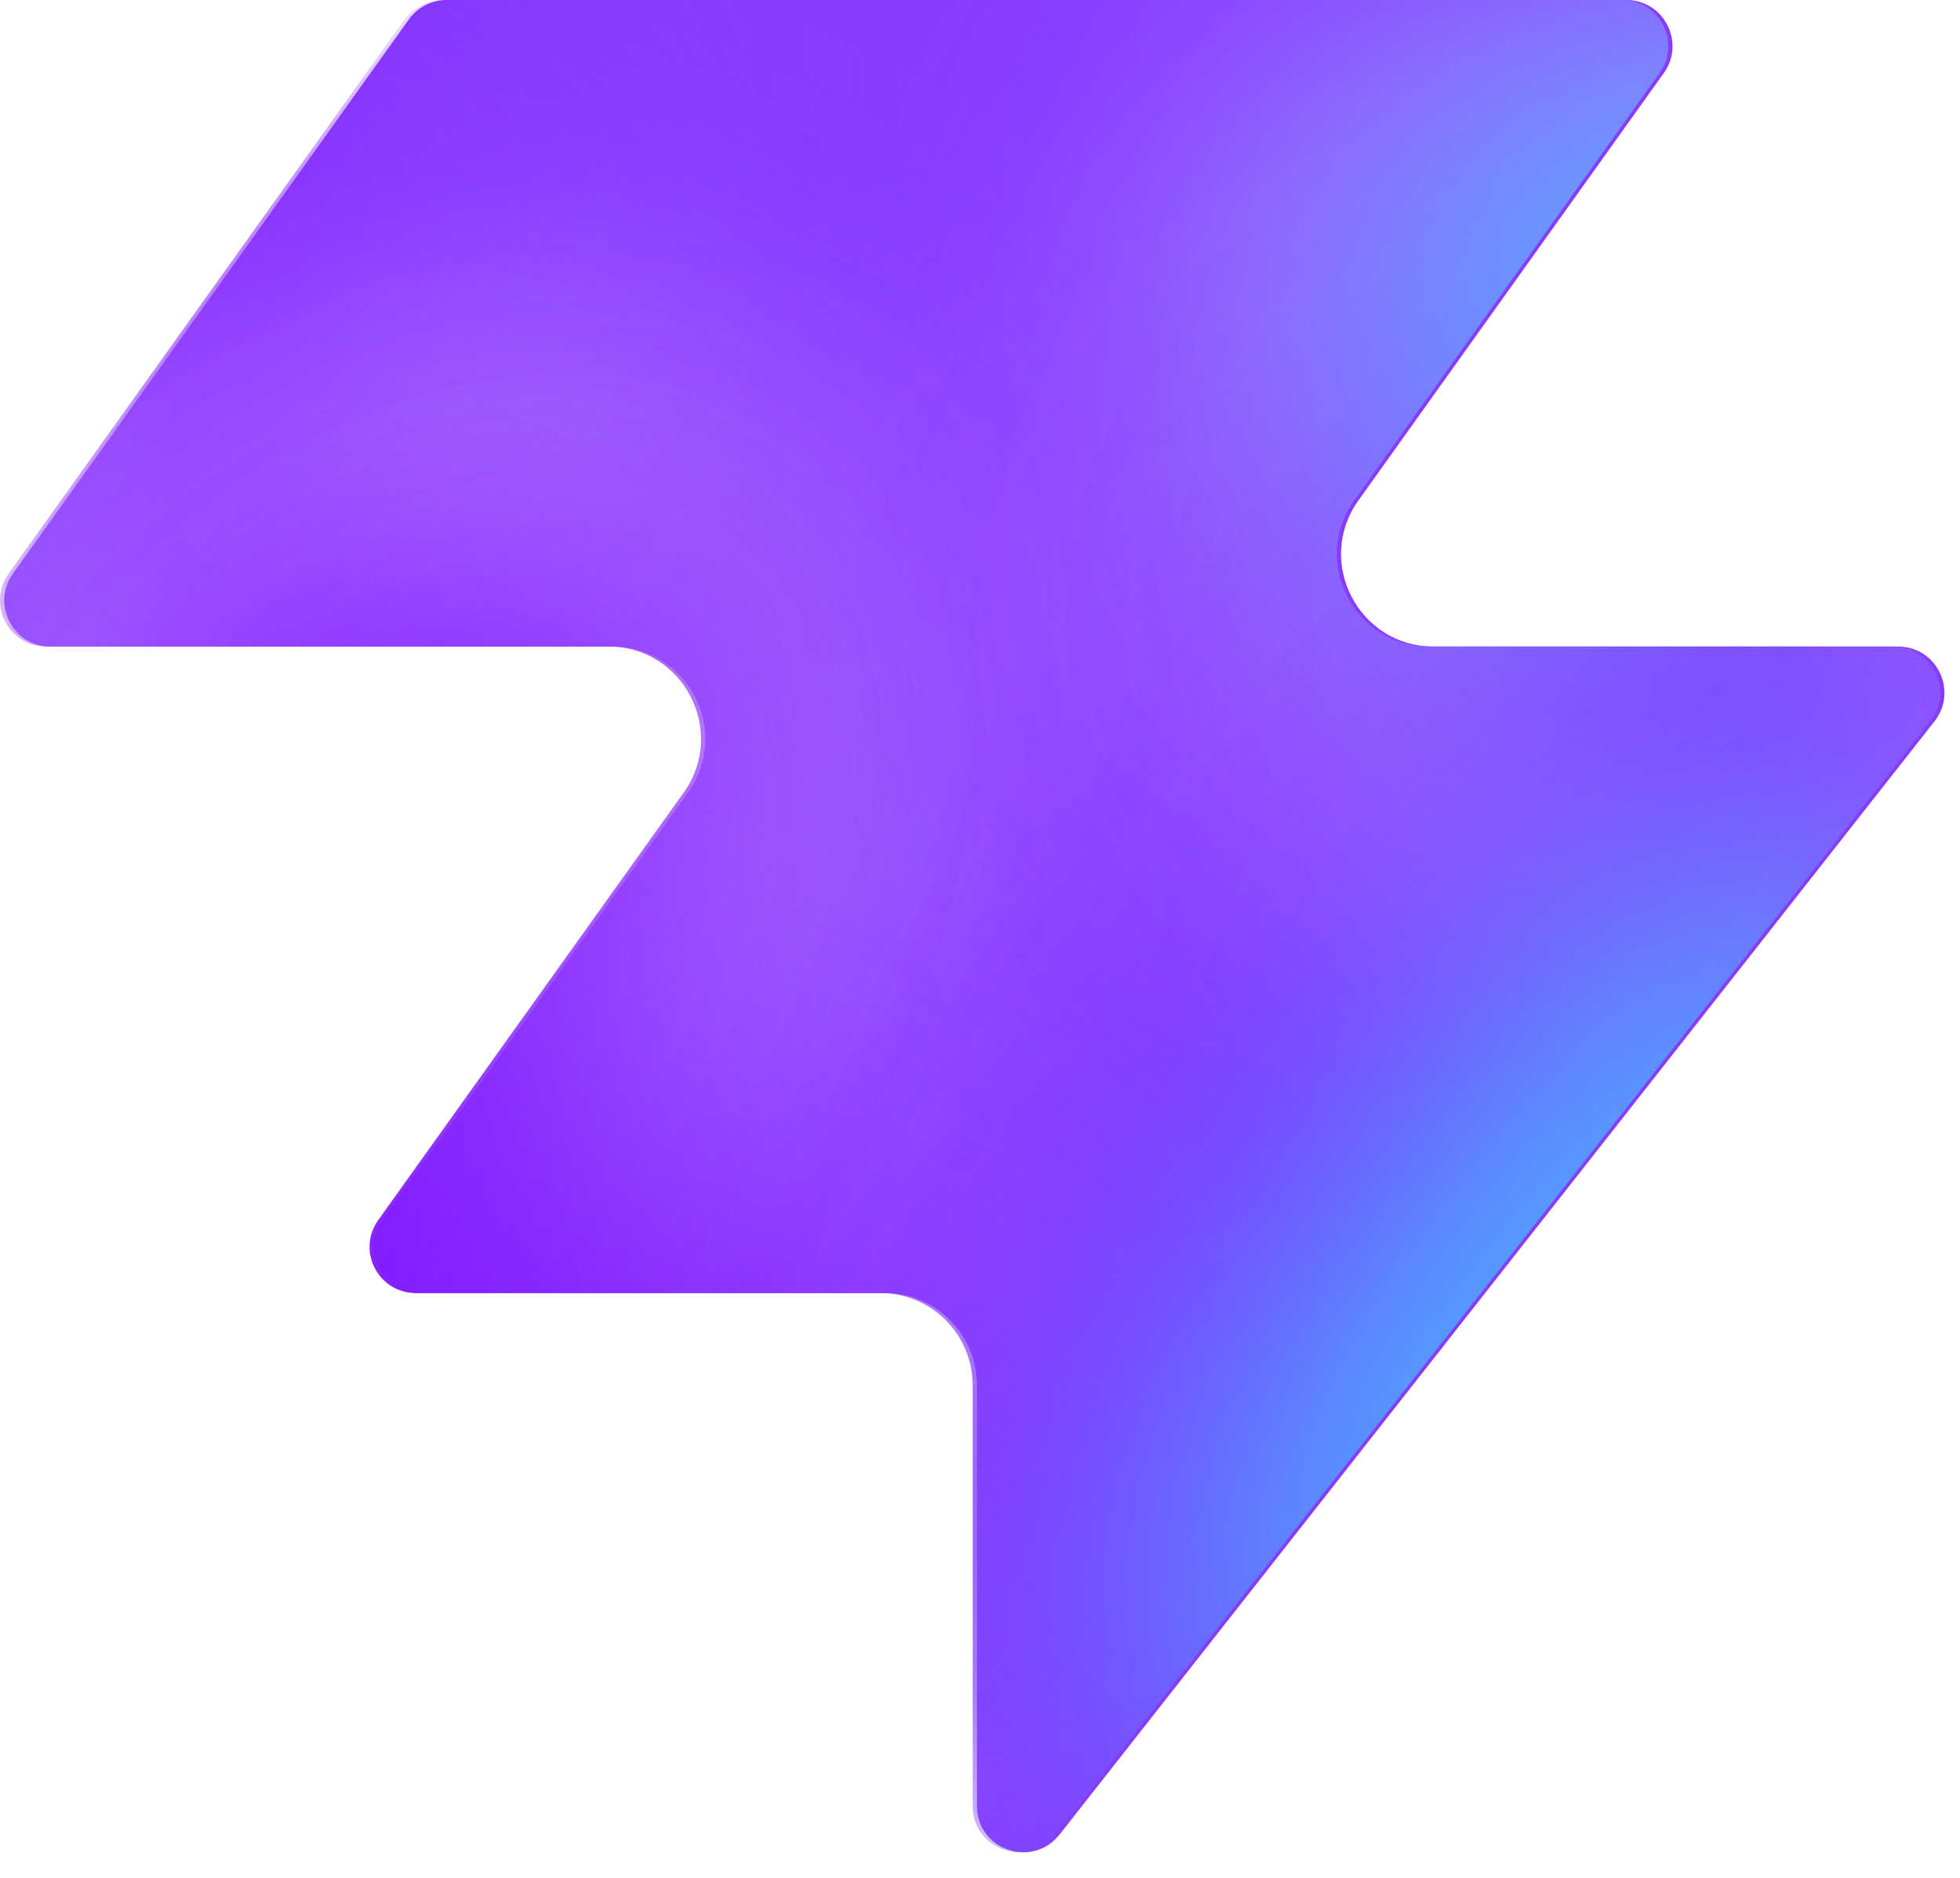
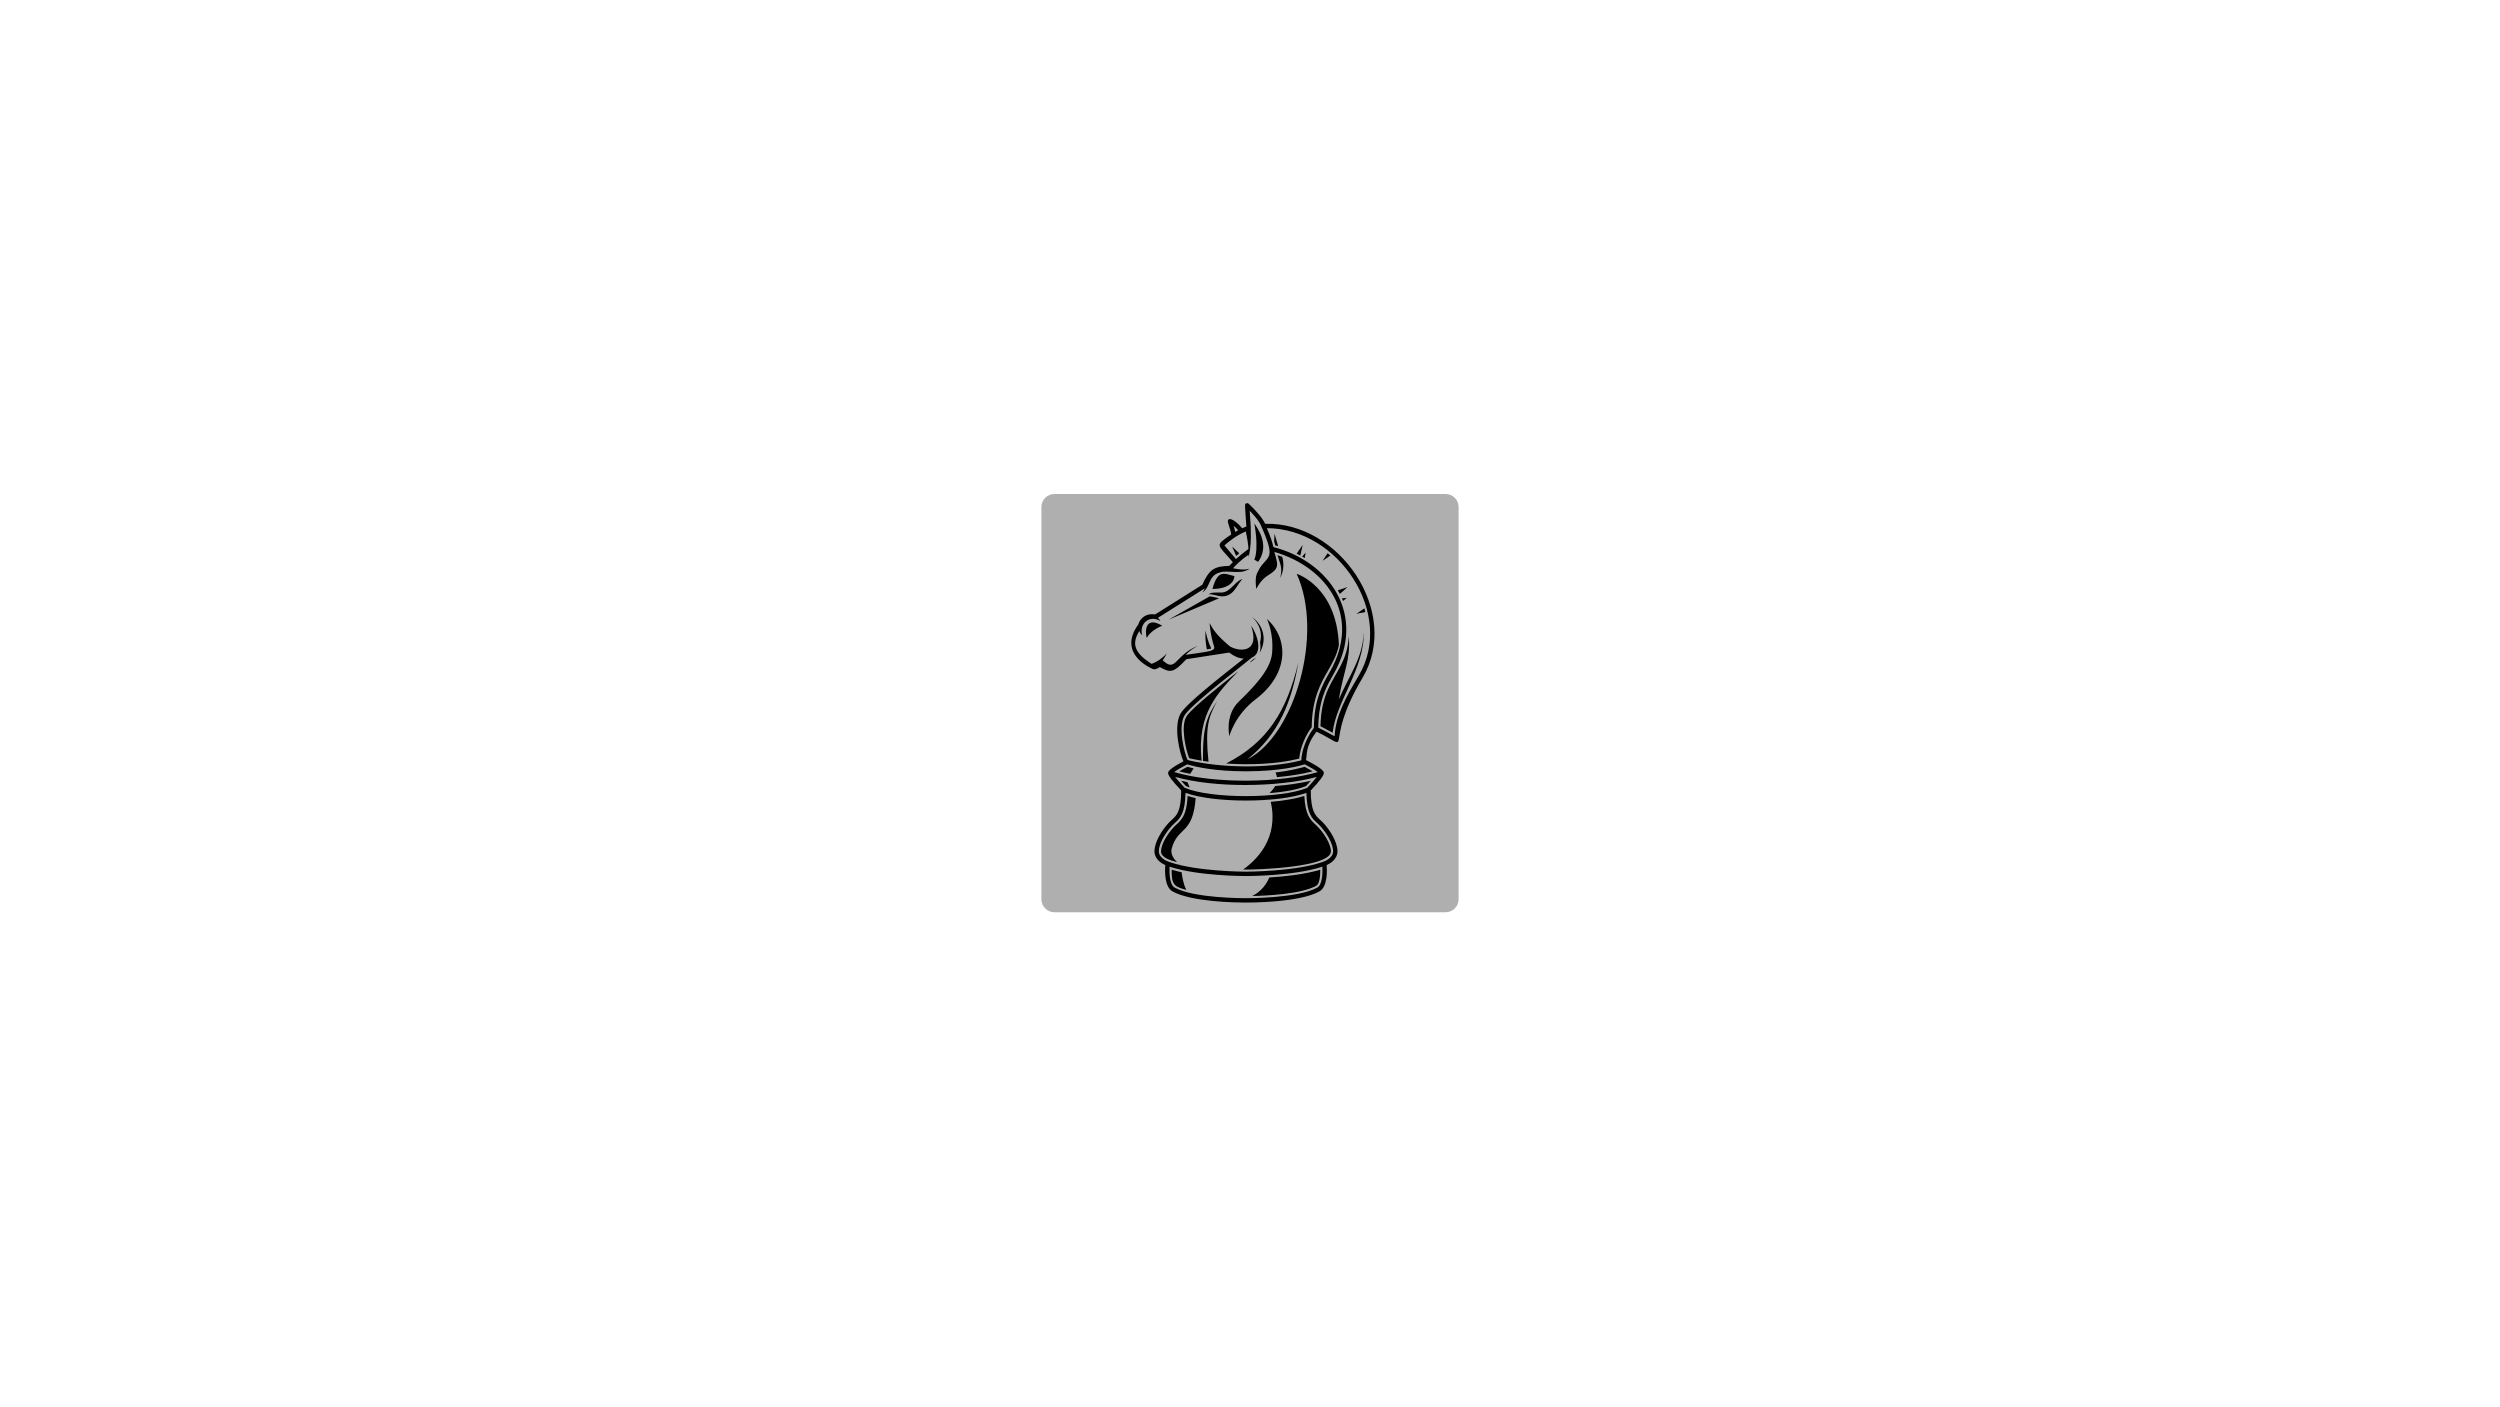
- <svg xmlns="http://www.w3.org/2000/svg" width="48" height="46" fill="none" viewBox="0 0 48 46">
-   <path fill="#863bff" d="M25.946 44.938c-.664.845-2.021.375-2.021-.698V33.937a2.26 2.26 0 0 0-2.262-2.262H10.287c-.92 0-1.456-1.04-.92-1.788l7.48-10.471c1.07-1.497 0-3.578-1.842-3.578H1.237c-.92 0-1.456-1.04-.92-1.788L10.013.474c.214-.297.556-.474.92-.474h28.894c.92 0 1.456 1.04.92 1.788l-7.48 10.471c-1.07 1.498 0 3.579 1.842 3.579h11.377c.943 0 1.473 1.088.89 1.83L25.947 44.94z" style="fill:#863bff;fill:color(display-p3 .525 .23 1);fill-opacity:1" />
-   <mask id="a" width="48" height="46" x="0" y="0" maskUnits="userSpaceOnUse" style="mask-type:alpha">
-     <path fill="#000" d="M25.842 44.938c-.664.844-2.021.375-2.021-.698V33.937a2.26 2.26 0 0 0-2.262-2.262H10.183c-.92 0-1.456-1.04-.92-1.788l7.48-10.471c1.07-1.498 0-3.579-1.842-3.579H1.133c-.92 0-1.456-1.04-.92-1.787L9.91.473c.214-.297.556-.474.92-.474h28.894c.92 0 1.456 1.04.92 1.788l-7.48 10.471c-1.07 1.498 0 3.578 1.842 3.578h11.377c.943 0 1.473 1.088.89 1.832L25.843 44.94z" style="fill:#000;fill-opacity:1" />
-   </mask>
-   <g mask="url(#a)">
-     <g filter="url(#b)">
-       <ellipse cx="5.508" cy="14.704" fill="#ede6ff" rx="5.508" ry="14.704" style="fill:#ede6ff;fill:color(display-p3 .927 .903 1);fill-opacity:1" transform="matrix(.00324 1 1 -.00324 -4.47 31.516)" />
+ <svg xmlns="http://www.w3.org/2000/svg" width="1920" zoomAndPan="magnify" viewBox="0 0 1440 810" height="1080" preserveAspectRatio="xMidYMid meet" version="1.2">
+   <defs>
+     <filter x="0%" y="0%" width="100%" filterUnits="objectBoundingBox" id="21f603d2ec" height="100%">
+       <feColorMatrix values="0 0 0 0 1 0 0 0 0 1 0 0 0 0 1 0 0 0 1 0" type="matrix" in="SourceGraphic" />
+     </filter>
+     <clipPath id="566c986bd7">
+       <path d="M 0.836 0.551 L 241.164 0.551 L 241.164 241.82 L 0.836 241.82 Z M 0.836 0.551 " />
+     </clipPath>
+     <clipPath id="2f06d96695">
+       <path d="M 8.336 0.551 L 233.664 0.551 C 235.652 0.551 237.562 1.34 238.969 2.746 C 240.375 4.152 241.164 6.062 241.164 8.051 L 241.164 233.949 C 241.164 235.938 240.375 237.848 238.969 239.254 C 237.562 240.66 235.652 241.449 233.664 241.449 L 8.336 241.449 C 6.348 241.449 4.438 240.66 3.031 239.254 C 1.625 237.848 0.836 235.938 0.836 233.949 L 0.836 8.051 C 0.836 6.062 1.625 4.152 3.031 2.746 C 4.438 1.34 6.348 0.551 8.336 0.551 Z M 8.336 0.551 " />
+     </clipPath>
+     <clipPath id="103a2bc026">
+       <rect x="0" width="242" y="0" height="242" />
+     </clipPath>
+     <clipPath id="df204382ba">
+       <path d="M 651 289.801 L 792 289.801 L 792 520 L 651 520 Z M 651 289.801 " />
+     </clipPath>
+   </defs>
+   <g id="d0698519c9">
+     <g mask="url(#bf23b427b5)" transform="matrix(1,0,0,1,599,284)">
+       <g clip-path="url(#103a2bc026)">
+         <g clip-rule="nonzero" clip-path="url(#566c986bd7)">
+           <g clip-rule="nonzero" clip-path="url(#2f06d96695)">
+             <path style=" stroke:none;fill-rule:nonzero;fill:#222222;fill-opacity:1;" d="M 0.836 0.551 L 241.164 0.551 L 241.164 241.82 L 0.836 241.82 Z M 0.836 0.551 " />
+           </g>
+         </g>
+       </g>
+       <mask id="bf23b427b5">
+         <g filter="url(#21f603d2ec)">
+           <rect x="0" width="1440" y="0" height="810" style="fill:#000000;fill-opacity:0.36;stroke:none;" />
+         </g>
+       </mask>
    </g>
-     <g filter="url(#c)">
-       <ellipse cx="10.399" cy="29.851" fill="#ede6ff" rx="10.399" ry="29.851" style="fill:#ede6ff;fill:color(display-p3 .927 .903 1);fill-opacity:1" transform="matrix(.00324 1 1 -.00324 -39.328 7.883)" />
+     <path style=" stroke:none;fill-rule:nonzero;fill:#000000;fill-opacity:1;" d="M 721.258 516.113 C 729.465 515.941 749.648 515.023 758.203 510.176 C 759.875 509.195 760.531 505.074 760.492 500.957 C 751.555 503.629 739.988 504.863 731.133 505.434 C 728.512 511.559 724.277 514.629 721.258 516.113 Z M 721.258 516.113 " />
+     <path style=" stroke:none;fill-rule:nonzero;fill:#000000;fill-opacity:1;" d="M 731.945 461.855 C 736.746 482.777 723.812 495.371 716 500.871 C 725.043 501.027 766.613 499.43 766.613 490.406 C 766.613 486.07 762.34 479.172 757.801 475.016 C 754.855 472.32 751.816 469.539 751.297 458.473 C 746.328 460.043 739.586 461.207 731.945 461.855 Z M 731.945 461.855 " />
+     <path style=" stroke:none;fill-rule:nonzero;fill:#000000;fill-opacity:1;" d="M 734.68 444.969 C 735.062 445.75 735.387 446.652 735.535 447.641 C 743.23 446.93 750.316 445.785 756.07 444.297 C 754.723 443.469 753.078 442.543 751.414 441.668 C 748.617 442.516 742.137 444.105 734.68 444.969 Z M 734.68 444.969 " />
+     <path style=" stroke:none;fill-rule:nonzero;fill:#000000;fill-opacity:1;" d="M 755.031 449.727 C 749.062 451.109 742.039 452.141 734.484 452.77 C 733.598 454.359 732.332 455.793 731.27 456.844 C 740.129 456.133 747.547 454.723 752.27 452.777 C 753.211 451.77 754.16 450.723 755.031 449.727 Z M 755.031 449.727 " />
+     <path style=" stroke:none;fill-rule:nonzero;fill:#000000;fill-opacity:1;" d="M 674.871 500.957 C 674.789 509.816 676.449 510.648 683.301 512.582 C 681.57 509.164 680.867 504.625 680.617 502.418 C 678.621 501.988 676.691 501.504 674.871 500.957 Z M 674.871 500.957 " />
+     <path style=" stroke:none;fill-rule:nonzero;fill:#000000;fill-opacity:1;" d="M 675.926 476.598 C 672.359 480.441 668.746 486.418 668.746 490.406 C 668.746 494.066 674.457 495.664 678 496.609 C 676.164 494.828 674.027 491.941 674.918 488.691 C 678.422 475.938 687.133 480.926 688.691 459.707 C 687.02 459.328 685.469 458.918 684.062 458.473 C 683.438 471.781 679.141 473.133 675.926 476.598 Z M 675.926 476.598 " />
+     <path style=" stroke:none;fill-rule:nonzero;fill:#000000;fill-opacity:1;" d="M 680.332 449.734 C 681.203 450.73 682.148 451.773 683.094 452.777 C 683.77 453.055 684.504 453.324 685.285 453.582 L 683.957 450.52 C 682.719 450.273 681.508 450.012 680.332 449.734 Z M 680.332 449.734 " />
+     <path style=" stroke:none;fill-rule:nonzero;fill:#000000;fill-opacity:1;" d="M 679.289 444.297 C 681.266 444.816 683.355 445.293 685.547 445.719 C 686.215 444.68 686.926 443.562 687.523 442.613 C 685.898 442.234 684.699 441.898 683.945 441.668 C 682.281 442.539 680.637 443.469 679.289 444.297 Z M 679.289 444.297 " />
+     <path style=" stroke:none;fill-rule:nonzero;fill:#000000;fill-opacity:1;" d="M 713.324 386.582 C 703.242 394.547 687.703 406.902 683.766 412.125 C 679.488 417.797 683.402 433.059 684.945 436.703 C 687.188 437.242 689.598 437.727 692.133 438.148 C 689.172 410.773 701.875 398.59 713.324 386.582 Z M 713.324 386.582 " />
+     <path style=" stroke:none;fill-rule:nonzero;fill:#000000;fill-opacity:1;" d="M 708.098 424.105 C 708.098 424.105 711.012 412.078 723.297 402.746 C 742.344 388.27 742.633 368.07 729.715 356.5 C 729.715 356.5 733.777 364.164 732.727 376.215 C 731.875 386.047 721.516 396.348 713.465 404.211 C 705.414 412.078 708.098 424.105 708.098 424.105 Z M 708.098 424.105 " />
+     <path style=" stroke:none;fill-rule:nonzero;fill:#000000;fill-opacity:1;" d="M 746.879 330.512 C 762.812 365.391 745.422 423.855 718.488 437.387 C 736.871 422.766 744.07 403.781 747.855 381.605 C 741.16 409.621 730.074 427.641 706.215 439.773 C 719.637 440.711 735.297 440.195 748.355 436.965 C 748.902 430.223 752.469 422.707 755.551 418.879 C 755.746 402.328 760.645 393.77 764.969 386.207 C 767.625 381.566 770.055 377.32 771.195 371.613 C 769.941 337.664 746.879 330.512 746.879 330.512 Z M 746.879 330.512 " />
+     <path style=" stroke:none;fill-rule:nonzero;fill:#000000;fill-opacity:1;" d="M 692.918 438.277 C 693.961 438.445 695.02 438.602 696.098 438.746 C 693.992 418.238 696.234 412.742 701.137 403.758 C 695.473 412.281 692.699 417.742 692.918 438.277 Z M 692.918 438.277 " />
+     <path style=" stroke:none;fill-rule:nonzero;fill:#000000;fill-opacity:1;" d="M 737.953 329.297 C 737.93 329.719 737.902 330.121 737.84 330.488 C 737.816 330.676 737.797 330.852 737.766 331.023 C 737.734 331.188 737.699 331.348 737.668 331.496 C 737.609 331.797 737.551 332.059 737.484 332.266 C 737.363 332.691 737.293 332.934 737.293 332.934 C 737.293 332.934 737.414 332.711 737.621 332.316 C 737.73 332.125 737.844 331.879 737.965 331.59 C 738.027 331.449 738.094 331.297 738.164 331.133 C 738.227 330.973 738.285 330.797 738.352 330.613 C 738.492 330.254 738.605 329.852 738.723 329.418 C 739.113 328.102 739.691 324.602 738.547 320.742 C 737.574 320.371 736.668 320.051 735.855 319.777 C 736.855 323.457 738.242 325.809 737.953 329.297 Z M 737.953 329.297 " />
+     <path style=" stroke:none;fill-rule:nonzero;fill:#000000;fill-opacity:1;" d="M 760.59 418.32 C 762.477 419.27 765.742 421.043 767.621 422.066 C 769.363 404.395 786.062 384.945 785.477 364.281 C 785.016 379.289 776.801 389.441 771.129 403 C 774.016 385.773 778.066 380.078 776.871 366.375 C 776.277 380.371 769.559 386.738 765.008 396.938 C 762.613 402.297 760.773 408.801 760.59 418.32 Z M 760.59 418.32 " />
+     <path style=" stroke:none;fill-rule:nonzero;fill:#000000;fill-opacity:1;" d="M 695.148 374.047 C 697.152 373.734 697.211 373.777 697.648 373.457 C 695.957 369.867 695.031 366.629 694.379 363.18 C 694.215 366.57 694.312 369.891 695.148 374.047 Z M 695.148 374.047 " />
+     <path style=" stroke:none;fill-rule:nonzero;fill:#000000;fill-opacity:1;" d="M 713.812 318.715 L 709.711 314.82 L 712.051 320.219 C 712.555 319.773 713.152 319.262 713.812 318.715 Z M 713.812 318.715 " />
+     <path style=" stroke:none;fill-rule:nonzero;fill:#000000;fill-opacity:1;" d="M 733.926 311.84 C 734.172 312.648 734.383 313.402 734.543 314.105 C 735.004 314.23 735.57 314.395 736.223 314.602 L 734.125 307.387 Z M 733.926 311.84 " />
+     <path style=" stroke:none;fill-rule:nonzero;fill:#000000;fill-opacity:1;" d="M 776.172 338.109 C 774.508 338.758 772.504 339.434 770.562 339.98 C 770.973 340.676 771.363 341.379 771.73 342.09 C 773.324 340.793 774.93 339.34 776.172 338.109 Z M 776.172 338.109 " />
+     <path style=" stroke:none;fill-rule:nonzero;fill:#000000;fill-opacity:1;" d="M 772.953 344.641 C 773.176 345.145 773.391 345.656 773.594 346.172 C 774.734 345.301 775.707 344.34 775.707 344.34 C 774.754 344.508 773.355 344.641 772.953 344.641 Z M 772.953 344.641 " />
+     <path style=" stroke:none;fill-rule:nonzero;fill:#000000;fill-opacity:1;" d="M 761.832 323.031 L 766.285 319.965 C 765.762 319.516 765.238 319.078 764.715 318.656 Z M 761.832 323.031 " />
+     <path style=" stroke:none;fill-rule:nonzero;fill:#000000;fill-opacity:1;" d="M 785.898 350.395 L 781.281 353.539 L 786.414 352.527 C 786.258 351.812 786.086 351.102 785.898 350.395 Z M 785.898 350.395 " />
+     <path style=" stroke:none;fill-rule:nonzero;fill:#000000;fill-opacity:1;" d="M 746.863 318.902 C 747.555 319.246 748.258 319.609 748.969 319.996 L 750.371 313.816 Z M 746.863 318.902 " />
+     <path style=" stroke:none;fill-rule:nonzero;fill:#000000;fill-opacity:1;" d="M 751.516 321.445 L 752.051 318.289 L 750.043 320.59 C 750.531 320.863 751.02 321.148 751.516 321.445 Z M 751.516 321.445 " />
+     <path style=" stroke:none;fill-rule:nonzero;fill:#000000;fill-opacity:1;" d="M 723.555 378.719 C 723.047 379.133 722.477 379.492 721.848 379.773 C 721.379 380.172 720.746 380.688 719.988 381.301 L 720.113 381.535 C 721.41 380.699 722.457 379.922 723.555 378.719 Z M 723.555 378.719 " />
+     <path style=" stroke:none;fill-rule:nonzero;fill:#000000;fill-opacity:1;" d="M 725.805 369.973 C 726.109 372.121 726.262 374.352 725.379 376.34 C 730.02 368.812 727.859 360.219 721.242 355.473 C 725.824 359.625 727.148 365.156 725.805 369.973 Z M 725.805 369.973 " />
+     <path style=" stroke:none;fill-rule:nonzero;fill:#000000;fill-opacity:1;" d="M 673.156 356.895 L 702.195 344.602 C 700.555 344.328 698.84 343.684 696.762 343.508 Z M 673.156 356.895 " />
+     <g clip-rule="nonzero" clip-path="url(#df204382ba)">
+       <path style=" stroke:none;fill-rule:nonzero;fill:#000000;fill-opacity:1;" d="M 728.707 301.719 C 728.57 301.422 727.832 299.895 727.586 299.676 C 724.723 295.137 719.48 290.379 719.211 290.137 C 718.977 289.922 718.676 289.812 718.371 289.812 C 718.184 289.812 717.996 289.852 717.82 289.938 C 716.781 290.441 717.062 290.316 717.895 303.27 C 717.078 303.566 716.289 303.898 715.516 304.25 C 713.754 302.129 709.043 297.582 707.465 299.418 C 706.566 300.465 708.781 304.363 709.164 307.738 C 709.141 307.793 709.125 307.852 709.109 307.91 C 699.285 314.645 701.152 313.164 710.113 323.801 L 708.043 325.961 C 699.57 326.188 696.621 327.73 692.504 336.836 L 665.352 353.91 C 660.746 353.141 656.98 355.41 655.602 359.777 C 643.09 377.121 664.133 385.539 664.621 385.539 C 665.918 385.539 667.223 384.793 668.023 384.23 C 674.223 387.676 675.832 387.66 683.355 379.699 L 708.023 375.867 C 710.582 377.832 713.129 379.133 716.359 379.367 C 703.703 389.449 682.746 405.527 679.766 411.465 C 675.867 419.246 679.625 434.066 681.672 438.535 C 672.828 443.176 672.824 444.668 672.824 445.324 C 672.824 446.648 675.359 450.016 680.367 455.332 C 680.301 467.328 677.848 469.578 675.012 472.172 C 674.41 472.723 673.785 473.293 673.16 473.973 C 669.086 478.359 664.973 485.125 664.973 490.348 C 664.973 494.977 669.246 497.418 671.203 498.293 C 670.945 501.461 670.633 510.656 675.277 513.391 C 686.223 519.594 712.473 519.871 717.027 519.871 C 717.367 519.871 717.586 519.867 717.668 519.867 C 718.906 519.879 748.324 520.055 760.102 513.383 C 764.73 510.656 764.414 501.461 764.156 498.293 C 766.113 497.418 770.387 494.977 770.387 490.348 C 770.387 485.125 766.273 478.359 762.199 473.973 C 761.574 473.293 760.949 472.723 760.348 472.172 C 757.512 469.578 755.059 467.328 754.992 455.332 C 760 450.016 762.535 446.648 762.535 445.324 C 762.535 444.637 762.535 443.016 752.219 437.777 C 753.047 434.785 751.656 429.988 758.348 421.41 C 781.434 432.918 760.852 430.793 784.852 390.348 C 807.215 352.66 771.395 300.422 728.707 301.719 Z M 713.199 305.406 C 712.609 305.723 712.039 306.051 711.488 306.383 C 711.281 305.379 710.84 303.84 710.543 302.859 C 711.504 303.629 712.387 304.484 713.199 305.406 Z M 705.281 314.16 C 707.109 312.48 711.805 308.508 717.59 306.098 C 718.32 309.426 718.902 312.816 719.117 316.227 C 716.656 317.949 714.086 320.051 711.914 322.031 Z M 758.844 511.203 C 747.672 517.531 717.992 517.352 717.668 517.352 C 717.363 517.352 687.691 517.535 676.535 511.211 C 673.715 509.551 673.469 502.906 673.664 499.203 C 689.734 504.527 716.152 504.605 717.652 504.605 C 717.672 504.605 717.684 504.605 717.707 504.605 C 719.211 504.605 745.629 504.527 761.695 499.203 C 761.895 502.902 761.656 509.547 758.844 511.203 Z M 758.648 474.027 C 759.215 474.547 759.801 475.082 760.355 475.684 C 763.977 479.582 767.871 485.832 767.871 490.348 C 767.871 494.398 762.473 496.266 762.418 496.281 L 761.449 496.605 L 761.453 496.625 C 745.754 502.035 718.066 502.09 717.68 502.09 C 717.68 502.09 717.68 502.09 717.676 502.09 C 717.277 502.09 689.605 502.035 673.906 496.625 L 673.91 496.605 L 672.941 496.281 C 672.887 496.266 667.488 494.426 667.488 490.348 C 667.488 485.832 671.383 479.582 675.004 475.684 C 675.559 475.082 676.145 474.547 676.711 474.027 C 679.734 471.262 682.598 468.629 682.863 456.676 C 690.984 459.641 704.332 461.125 717.68 461.125 C 731.027 461.125 744.375 459.641 752.496 456.676 C 752.762 468.629 755.625 471.262 758.648 474.027 Z M 753 453.777 C 737.941 460.164 697.422 460.164 682.359 453.777 C 680.363 451.66 678.242 449.242 676.852 447.477 C 688.324 450.719 702.84 452.164 717.098 452.164 C 732.664 452.164 747.906 450.449 758.5 447.492 C 757.109 449.258 754.988 451.664 753 453.777 Z M 759.066 444.707 C 739.129 450.703 700.316 451.926 676.301 444.703 C 677.871 443.539 680.926 441.754 683.773 440.285 C 684.137 440.391 684.562 440.504 685.047 440.625 C 689.062 441.762 699.93 444.277 717.68 444.277 C 737.742 444.277 749.016 441.062 751.535 440.254 C 754.398 441.734 757.488 443.535 759.066 444.707 Z M 756.805 419.348 C 755.383 420.922 749.934 429.086 749.555 437.961 C 729.699 443.109 702.441 442.043 685.453 438.113 C 684.609 437.871 684.172 437.719 684.148 437.711 L 684.004 437.66 C 682.5 434.648 677.859 417.871 682.762 411.367 C 688.375 403.926 716.301 382.887 721.18 378.688 C 727.441 376.059 724.438 365.652 720.641 360.395 C 725.898 375.688 714.594 375.781 708.488 372.367 C 707.926 371.918 707.379 371.453 706.848 370.98 C 702.887 367.43 699.484 364.352 696.742 358.84 C 696.742 358.84 697.066 365.418 699.309 372.414 L 699.309 372.41 C 700.242 375.281 695.289 375.301 682.906 377.223 C 684.953 375.055 687.395 373.414 690.004 371.965 C 676.609 377.379 677.383 387.727 669.715 380.309 C 670.742 378.898 671.344 377.824 672.012 376.402 C 669.383 379.32 666.234 381.363 663.34 382.398 C 652.109 375.332 652.406 369.926 656.254 363.383 C 656.5 364.223 657.012 365.109 657.883 365.941 C 656.07 359.016 662.18 354.008 668.344 357.703 C 668.129 357.285 667.836 356.652 666.945 355.879 L 693.949 338.895 C 693.59 339.914 693.199 340.5 692.488 341.27 C 697.301 338.637 695.746 331.379 702.797 329.695 C 703.125 329.547 703.469 329.434 703.824 329.359 C 704.16 329.289 704.52 329.254 704.887 329.254 C 705.035 329.254 705.18 329.266 705.324 329.277 C 705.711 329.25 706.098 329.234 706.492 329.234 C 707.324 329.234 708.164 329.285 708.984 329.348 C 710.055 329.441 711.125 329.488 712.148 329.488 C 713.016 329.488 713.844 329.457 714.613 329.395 C 716.297 329.262 717.66 328.75 718.531 328.328 C 718.746 328.215 718.934 328.105 719.094 328.004 C 719.254 327.902 719.387 327.816 719.492 327.738 C 719.699 327.586 719.809 327.508 719.809 327.508 C 719.809 327.508 719.68 327.547 719.434 327.625 C 719.316 327.664 719.164 327.703 718.984 327.742 C 718.809 327.789 718.602 327.828 718.371 327.863 C 717.84 327.992 717.164 328.039 716.379 328.039 C 715.832 328.039 715.234 328.016 714.594 327.977 C 713.199 327.902 711.668 327.562 710.219 327.324 C 712.133 325.328 713.965 323.152 719.223 319.445 C 719.227 320.117 719.219 320.305 719.203 321.266 C 720.48 315.117 720.613 311.168 720.418 304.484 C 720.516 304.141 720.504 304.672 719.832 294.234 C 721.719 296.148 724.305 298.992 725.789 301.543 C 735.492 323.051 730.371 319.438 725.402 327.625 C 725.047 328.211 724.738 328.797 724.477 329.379 C 724.051 330.105 723.723 330.922 723.539 331.895 C 723.539 331.895 722.98 333.504 723.539 339.203 C 723.543 339.211 723.543 339.215 723.547 339.215 C 723.684 339.215 725.973 334.07 730.387 331.402 C 736.988 327.418 736.273 325.492 734.008 317.883 C 765.023 326.91 784.129 355.254 766.062 386.832 C 766.039 386.875 766.012 386.918 765.988 386.961 C 761.711 394.434 756.914 402.93 756.805 419.348 Z M 782.688 389.062 C 775.078 401.887 769.34 412.348 768.73 424.105 C 766.336 422.793 761.293 420.039 759.32 419.098 C 759.438 406.949 762.145 399.531 765.363 393.293 C 766.297 391.488 767.273 389.777 768.246 388.082 C 787.348 354.695 766.105 323.496 733.48 315.121 C 732.949 312.484 731.758 309.023 729.715 304.227 C 771.25 304.324 803.535 353.934 782.688 389.062 Z M 782.688 389.062 " />
    </g>
-     <g filter="url(#d)">
-       <ellipse cx="5.508" cy="30.487" fill="#7e14ff" rx="5.508" ry="30.487" style="fill:#7e14ff;fill:color(display-p3 .492 .077 1);fill-opacity:1" transform="rotate(89.814 -25.913 -14.639)scale(1 -1)" />
-     </g>
-     <g filter="url(#e)">
-       <ellipse cx="5.508" cy="30.599" fill="#7e14ff" rx="5.508" ry="30.599" style="fill:#7e14ff;fill:color(display-p3 .492 .077 1);fill-opacity:1" transform="rotate(89.814 -32.644 -3.334)scale(1 -1)" />
-     </g>
-     <g filter="url(#f)">
-       <ellipse cx="5.508" cy="30.599" fill="#7e14ff" rx="5.508" ry="30.599" style="fill:#7e14ff;fill:color(display-p3 .492 .077 1);fill-opacity:1" transform="matrix(.00324 1 1 -.00324 -34.34 30.47)" />
-     </g>
-     <g filter="url(#g)">
-       <ellipse cx="14.072" cy="22.078" fill="#ede6ff" rx="14.072" ry="22.078" style="fill:#ede6ff;fill:color(display-p3 .927 .903 1);fill-opacity:1" transform="rotate(93.35 24.506 48.493)scale(-1 1)" />
-     </g>
-     <g filter="url(#h)">
-       <ellipse cx="3.47" cy="21.501" fill="#7e14ff" rx="3.47" ry="21.501" style="fill:#7e14ff;fill:color(display-p3 .492 .077 1);fill-opacity:1" transform="rotate(89.009 28.708 47.59)scale(-1 1)" />
-     </g>
-     <g filter="url(#i)">
-       <ellipse cx="3.47" cy="21.501" fill="#7e14ff" rx="3.47" ry="21.501" style="fill:#7e14ff;fill:color(display-p3 .492 .077 1);fill-opacity:1" transform="rotate(89.009 28.708 47.59)scale(-1 1)" />
-     </g>
-     <g filter="url(#j)">
-       <ellipse cx=".387" cy="8.972" fill="#7e14ff" rx="4.407" ry="29.108" style="fill:#7e14ff;fill:color(display-p3 .492 .077 1);fill-opacity:1" transform="rotate(39.51 .387 8.972)" />
-     </g>
-     <g filter="url(#k)">
-       <ellipse cx="47.523" cy="-6.092" fill="#7e14ff" rx="4.407" ry="29.108" style="fill:#7e14ff;fill:color(display-p3 .492 .077 1);fill-opacity:1" transform="rotate(37.892 47.523 -6.092)" />
-     </g>
-     <g filter="url(#l)">
-       <ellipse cx="41.412" cy="6.333" fill="#47bfff" rx="5.971" ry="9.665" style="fill:#47bfff;fill:color(display-p3 .28 .748 1);fill-opacity:1" transform="rotate(37.892 41.412 6.333)" />
-     </g>
-     <g filter="url(#m)">
-       <ellipse cx="-1.879" cy="38.332" fill="#7e14ff" rx="4.407" ry="29.108" style="fill:#7e14ff;fill:color(display-p3 .492 .077 1);fill-opacity:1" transform="rotate(37.892 -1.88 38.332)" />
-     </g>
-     <g filter="url(#n)">
-       <ellipse cx="-1.879" cy="38.332" fill="#7e14ff" rx="4.407" ry="29.108" style="fill:#7e14ff;fill:color(display-p3 .492 .077 1);fill-opacity:1" transform="rotate(37.892 -1.88 38.332)" />
-     </g>
-     <g filter="url(#o)">
-       <ellipse cx="35.651" cy="29.907" fill="#7e14ff" rx="4.407" ry="29.108" style="fill:#7e14ff;fill:color(display-p3 .492 .077 1);fill-opacity:1" transform="rotate(37.892 35.651 29.907)" />
-     </g>
-     <g filter="url(#p)">
-       <ellipse cx="38.418" cy="32.4" fill="#47bfff" rx="5.971" ry="15.297" style="fill:#47bfff;fill:color(display-p3 .28 .748 1);fill-opacity:1" transform="rotate(37.892 38.418 32.4)" />
-     </g>
+     <path style=" stroke:none;fill-rule:nonzero;fill:#000000;fill-opacity:1;" d="M 714.715 333.879 C 714.145 334.188 713.277 334.637 712.449 335.395 C 708.867 338.66 707.102 341.289 703.352 341.293 C 699.078 341.305 698.082 341.141 696.066 342.246 C 698.766 342.195 701.062 343.305 703.277 343.473 C 710.395 344.023 712.375 337.074 715.016 334.266 C 715.211 334.016 715.379 333.824 715.496 333.699 C 715.613 333.57 715.68 333.504 715.68 333.504 C 715.68 333.504 715.59 333.531 715.426 333.59 C 715.258 333.648 715.02 333.742 714.715 333.879 Z M 714.715 333.879 " />
+     <path style=" stroke:none;fill-rule:nonzero;fill:#000000;fill-opacity:1;" d="M 660.656 367.258 C 662.965 362.863 669.461 360.402 669.461 360.402 C 657.137 353.23 660.371 368.863 660.656 367.258 Z M 660.656 367.258 " />
+     <path style=" stroke:none;fill-rule:nonzero;fill:#000000;fill-opacity:1;" d="M 711.012 331.844 C 705.152 330.383 701.461 327.824 698.363 339.246 C 708.012 339.18 711.008 334.852 711.012 331.844 Z M 711.012 331.844 " />
+     <path style=" stroke:none;fill-rule:nonzero;fill:#000000;fill-opacity:1;" d="M 724.672 323.645 C 729.809 316.441 727.676 308.699 722.492 301.484 C 722.492 301.484 725.289 315.816 722.492 322.387 Z M 724.672 323.645 " />
  </g>
-   <defs>
-     <filter id="b" width="60.045" height="41.654" x="-19.77" y="16.149" color-interpolation-filters="sRGB" filterUnits="userSpaceOnUse">
-       <feFlood flood-opacity="0" result="BackgroundImageFix" />
-       <feBlend in="SourceGraphic" in2="BackgroundImageFix" result="shape" />
-       <feGaussianBlur result="effect1_foregroundBlur_2002_17158" stdDeviation="7.659" />
-     </filter>
-     <filter id="c" width="90.34" height="51.437" x="-54.613" y="-7.533" color-interpolation-filters="sRGB" filterUnits="userSpaceOnUse">
-       <feFlood flood-opacity="0" result="BackgroundImageFix" />
-       <feBlend in="SourceGraphic" in2="BackgroundImageFix" result="shape" />
-       <feGaussianBlur result="effect1_foregroundBlur_2002_17158" stdDeviation="7.659" />
-     </filter>
-     <filter id="d" width="79.355" height="29.4" x="-49.64" y="2.03" color-interpolation-filters="sRGB" filterUnits="userSpaceOnUse">
-       <feFlood flood-opacity="0" result="BackgroundImageFix" />
-       <feBlend in="SourceGraphic" in2="BackgroundImageFix" result="shape" />
-       <feGaussianBlur result="effect1_foregroundBlur_2002_17158" stdDeviation="4.596" />
-     </filter>
-     <filter id="e" width="79.579" height="29.4" x="-45.045" y="20.029" color-interpolation-filters="sRGB" filterUnits="userSpaceOnUse">
-       <feFlood flood-opacity="0" result="BackgroundImageFix" />
-       <feBlend in="SourceGraphic" in2="BackgroundImageFix" result="shape" />
-       <feGaussianBlur result="effect1_foregroundBlur_2002_17158" stdDeviation="4.596" />
-     </filter>
-     <filter id="f" width="79.579" height="29.4" x="-43.513" y="21.178" color-interpolation-filters="sRGB" filterUnits="userSpaceOnUse">
-       <feFlood flood-opacity="0" result="BackgroundImageFix" />
-       <feBlend in="SourceGraphic" in2="BackgroundImageFix" result="shape" />
-       <feGaussianBlur result="effect1_foregroundBlur_2002_17158" stdDeviation="4.596" />
-     </filter>
-     <filter id="g" width="74.749" height="58.852" x="15.756" y="-17.901" color-interpolation-filters="sRGB" filterUnits="userSpaceOnUse">
-       <feFlood flood-opacity="0" result="BackgroundImageFix" />
-       <feBlend in="SourceGraphic" in2="BackgroundImageFix" result="shape" />
-       <feGaussianBlur result="effect1_foregroundBlur_2002_17158" stdDeviation="7.659" />
-     </filter>
-     <filter id="h" width="61.377" height="25.362" x="23.548" y="2.284" color-interpolation-filters="sRGB" filterUnits="userSpaceOnUse">
-       <feFlood flood-opacity="0" result="BackgroundImageFix" />
-       <feBlend in="SourceGraphic" in2="BackgroundImageFix" result="shape" />
-       <feGaussianBlur result="effect1_foregroundBlur_2002_17158" stdDeviation="4.596" />
-     </filter>
-     <filter id="i" width="61.377" height="25.362" x="23.548" y="2.284" color-interpolation-filters="sRGB" filterUnits="userSpaceOnUse">
-       <feFlood flood-opacity="0" result="BackgroundImageFix" />
-       <feBlend in="SourceGraphic" in2="BackgroundImageFix" result="shape" />
-       <feGaussianBlur result="effect1_foregroundBlur_2002_17158" stdDeviation="4.596" />
-     </filter>
-     <filter id="j" width="56.045" height="63.649" x="-27.636" y="-22.853" color-interpolation-filters="sRGB" filterUnits="userSpaceOnUse">
-       <feFlood flood-opacity="0" result="BackgroundImageFix" />
-       <feBlend in="SourceGraphic" in2="BackgroundImageFix" result="shape" />
-       <feGaussianBlur result="effect1_foregroundBlur_2002_17158" stdDeviation="4.596" />
-     </filter>
-     <filter id="k" width="54.814" height="64.646" x="20.116" y="-38.415" color-interpolation-filters="sRGB" filterUnits="userSpaceOnUse">
-       <feFlood flood-opacity="0" result="BackgroundImageFix" />
-       <feBlend in="SourceGraphic" in2="BackgroundImageFix" result="shape" />
-       <feGaussianBlur result="effect1_foregroundBlur_2002_17158" stdDeviation="4.596" />
-     </filter>
-     <filter id="l" width="33.541" height="35.313" x="24.641" y="-11.323" color-interpolation-filters="sRGB" filterUnits="userSpaceOnUse">
-       <feFlood flood-opacity="0" result="BackgroundImageFix" />
-       <feBlend in="SourceGraphic" in2="BackgroundImageFix" result="shape" />
-       <feGaussianBlur result="effect1_foregroundBlur_2002_17158" stdDeviation="4.596" />
-     </filter>
-     <filter id="m" width="54.814" height="64.646" x="-29.286" y="6.009" color-interpolation-filters="sRGB" filterUnits="userSpaceOnUse">
-       <feFlood flood-opacity="0" result="BackgroundImageFix" />
-       <feBlend in="SourceGraphic" in2="BackgroundImageFix" result="shape" />
-       <feGaussianBlur result="effect1_foregroundBlur_2002_17158" stdDeviation="4.596" />
-     </filter>
-     <filter id="n" width="54.814" height="64.646" x="-29.286" y="6.009" color-interpolation-filters="sRGB" filterUnits="userSpaceOnUse">
-       <feFlood flood-opacity="0" result="BackgroundImageFix" />
-       <feBlend in="SourceGraphic" in2="BackgroundImageFix" result="shape" />
-       <feGaussianBlur result="effect1_foregroundBlur_2002_17158" stdDeviation="4.596" />
-     </filter>
-     <filter id="o" width="54.814" height="64.646" x="8.244" y="-2.416" color-interpolation-filters="sRGB" filterUnits="userSpaceOnUse">
-       <feFlood flood-opacity="0" result="BackgroundImageFix" />
-       <feBlend in="SourceGraphic" in2="BackgroundImageFix" result="shape" />
-       <feGaussianBlur result="effect1_foregroundBlur_2002_17158" stdDeviation="4.596" />
-     </filter>
-     <filter id="p" width="39.409" height="43.623" x="18.713" y="10.588" color-interpolation-filters="sRGB" filterUnits="userSpaceOnUse">
-       <feFlood flood-opacity="0" result="BackgroundImageFix" />
-       <feBlend in="SourceGraphic" in2="BackgroundImageFix" result="shape" />
-       <feGaussianBlur result="effect1_foregroundBlur_2002_17158" stdDeviation="4.596" />
-     </filter>
-   </defs>
</svg>
